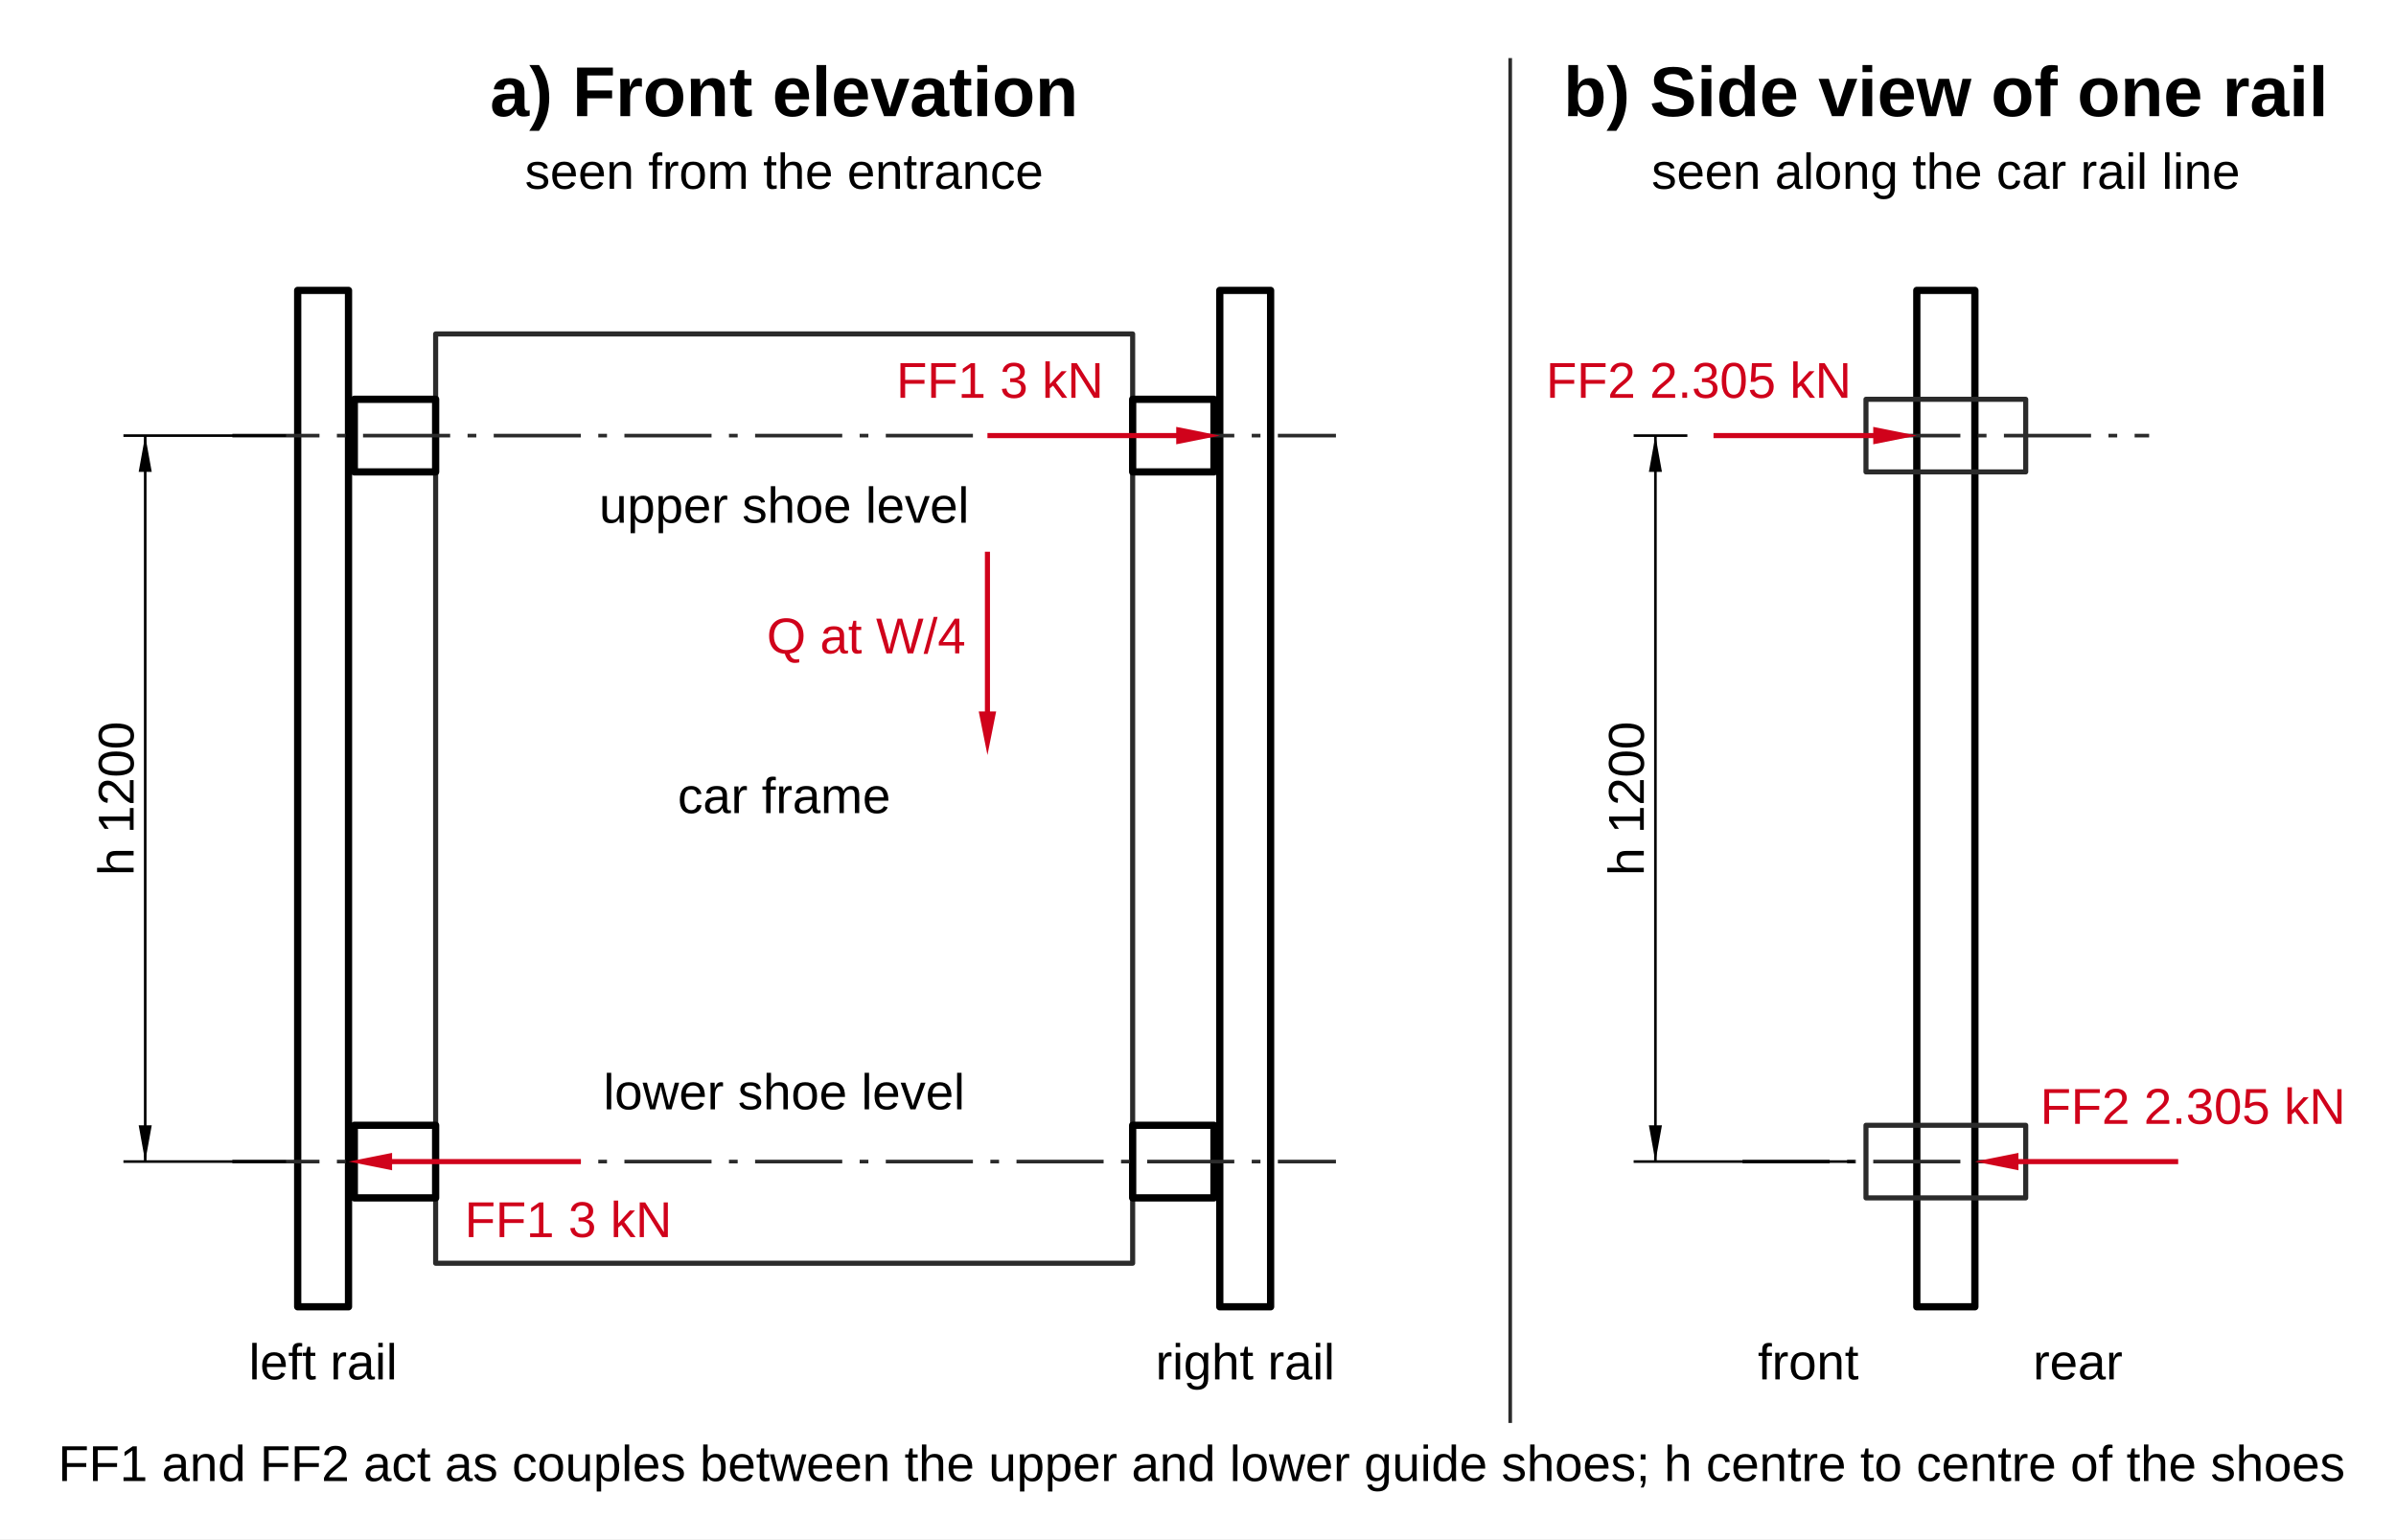
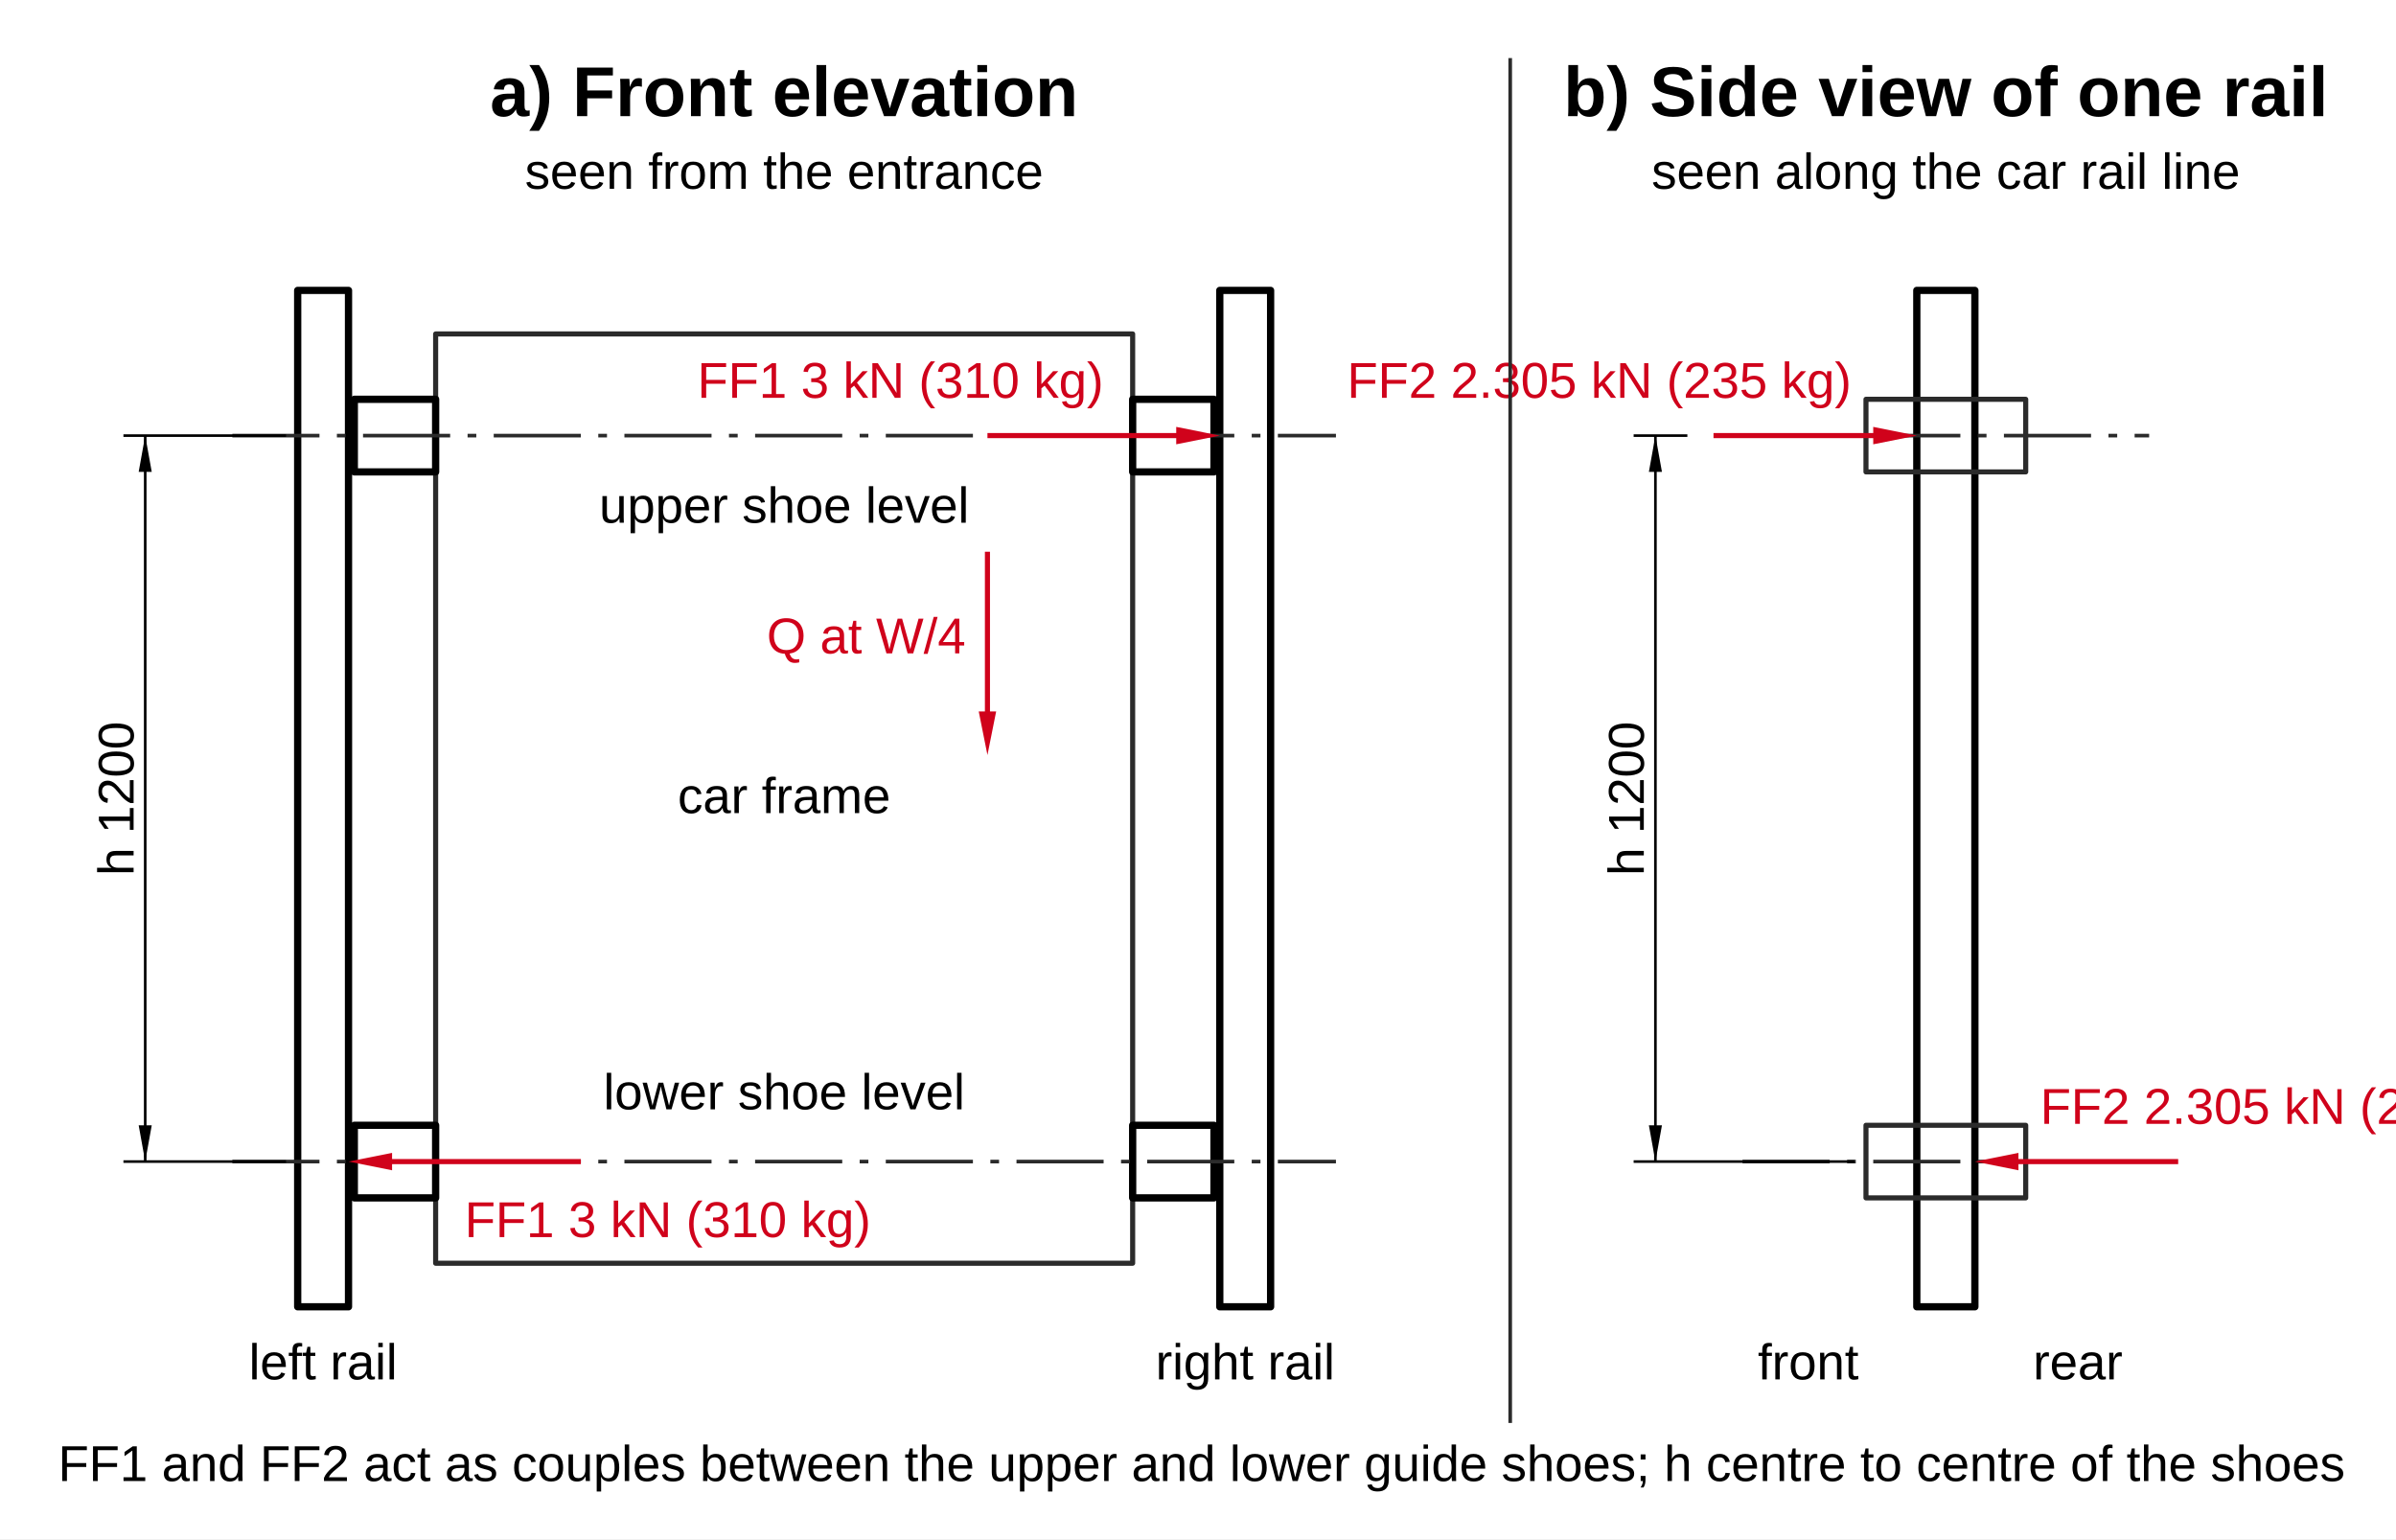
<svg xmlns="http://www.w3.org/2000/svg" version="1.1" width="165mm" height="106mm" viewBox="0 0 1650 1060" data-figure="F5">
  <rect x="0" y="0" width="1650" height="1060" fill="#FFFFFF" />
  <text x="540" y="80" font-family="ISOCPEUR, 'Arial Narrow', Arial, sans-serif" font-size="48.61" text-anchor="middle" fill="#000000" font-weight="bold">a) Front elevation</text>
  <text x="540" y="130" font-family="ISOCPEUR, 'Arial Narrow', Arial, sans-serif" font-size="34.72" text-anchor="middle" fill="#000000">seen from the entrance</text>
  <polygon data-tag="rail-left" points="205,200 240,200 240,900 205,900" fill="none" stroke="#000000" stroke-width="5" stroke-linejoin="round" stroke-linecap="butt" />
  <polygon data-tag="rail-right" points="840,200 875,200 875,900 840,900" fill="none" stroke="#000000" stroke-width="5" stroke-linejoin="round" stroke-linecap="butt" />
  <polygon data-tag="car-frame" points="300,230 780,230 780,870 300,870" fill="none" stroke="#2B2B2B" stroke-width="3.5" stroke-linejoin="round" stroke-linecap="butt" />
  <polygon data-tag="shoe-left-upper" points="244,275 300,275 300,325 244,325" fill="none" stroke="#000000" stroke-width="5" stroke-linejoin="round" stroke-linecap="butt" />
  <polygon data-tag="shoe-right-upper" points="780,275 836,275 836,325 780,325" fill="none" stroke="#000000" stroke-width="5" stroke-linejoin="round" stroke-linecap="butt" />
  <polygon data-tag="shoe-left-lower" points="244,775 300,775 300,825 244,825" fill="none" stroke="#000000" stroke-width="5" stroke-linejoin="round" stroke-linecap="butt" />
  <polygon data-tag="shoe-right-lower" points="780,775 836,775 836,825 780,825" fill="none" stroke="#000000" stroke-width="5" stroke-linejoin="round" stroke-linecap="butt" />
  <polyline data-tag="level-upper" points="160,300 920,300" fill="none" stroke="#2B2B2B" stroke-width="2.5" stroke-linejoin="round" stroke-linecap="butt" stroke-dasharray="60 12 6 12" />
  <polyline data-tag="level-lower" points="160,800 920,800" fill="none" stroke="#2B2B2B" stroke-width="2.5" stroke-linejoin="round" stroke-linecap="butt" stroke-dasharray="60 12 6 12" />
  <polyline data-tag="load-q-ff1" data-value="1" points="680,380 680,500" fill="none" stroke="#D0021B" stroke-width="3.5" stroke-linejoin="round" stroke-linecap="butt" />
  <polygon points="680,520 674,490 686,490" fill="#D0021B" stroke="none" />
  <text data-tag="load-q-ff1-text" data-value="1" x="665" y="450" font-family="ISOCPEUR, 'Arial Narrow', Arial, sans-serif" font-size="34.72" text-anchor="end" fill="#D0021B">Q at W/4</text>
  <polyline data-tag="force-ff1-upper" data-value="3" points="680,300 820,300" fill="none" stroke="#D0021B" stroke-width="3.5" stroke-linejoin="round" stroke-linecap="butt" />
  <polygon points="840,300 810,306 810,294" fill="#D0021B" stroke="none" />
-   <text data-tag="force-ff1-upper-text" data-value="3" x="760" y="274" font-family="ISOCPEUR, 'Arial Narrow', Arial, sans-serif" font-size="34.72" text-anchor="end" fill="#D0021B">FF1 3 kN</text>
+   <text data-tag="force-ff1-upper-text" data-value="3" x="760" y="274" font-family="ISOCPEUR, 'Arial Narrow', Arial, sans-serif" font-size="34.72" text-anchor="end" fill="#D0021B">FF1 3 kN (310 kg)</text>
  <polyline data-tag="force-ff1-lower" data-value="3" points="400,800 260,800" fill="none" stroke="#D0021B" stroke-width="3.5" stroke-linejoin="round" stroke-linecap="butt" />
  <polygon points="240,800 270,794 270,806" fill="#D0021B" stroke="none" />
-   <text data-tag="force-ff1-lower-text" data-value="3" x="320" y="852" font-family="ISOCPEUR, 'Arial Narrow', Arial, sans-serif" font-size="34.72" text-anchor="start" fill="#D0021B">FF1 3 kN</text>
+   <text data-tag="force-ff1-lower-text" data-value="3" x="320" y="852" font-family="ISOCPEUR, 'Arial Narrow', Arial, sans-serif" font-size="34.72" text-anchor="start" fill="#D0021B">FF1 3 kN (310 kg)</text>
  <text data-tag="label-upper" x="540" y="360" font-family="ISOCPEUR, 'Arial Narrow', Arial, sans-serif" font-size="34.72" text-anchor="middle" fill="#000000">upper shoe level</text>
  <text data-tag="label-lower" x="540" y="764" font-family="ISOCPEUR, 'Arial Narrow', Arial, sans-serif" font-size="34.72" text-anchor="middle" fill="#000000">lower shoe level</text>
  <text x="540" y="560" font-family="ISOCPEUR, 'Arial Narrow', Arial, sans-serif" font-size="34.72" text-anchor="middle" fill="#000000">car frame</text>
  <text x="222.5" y="950" font-family="ISOCPEUR, 'Arial Narrow', Arial, sans-serif" font-size="34.72" text-anchor="middle" fill="#000000">left rail</text>
  <text x="857.5" y="950" font-family="ISOCPEUR, 'Arial Narrow', Arial, sans-serif" font-size="34.72" text-anchor="middle" fill="#000000">right rail</text>
  <polyline data-tag="dim-h-ext" points="197,300 85,300" fill="none" stroke="#000000" stroke-width="1.8" stroke-linejoin="round" stroke-linecap="butt" />
  <polyline data-tag="dim-h-ext" points="197,800 85,800" fill="none" stroke="#000000" stroke-width="1.8" stroke-linejoin="round" stroke-linecap="butt" />
  <polyline data-tag="dim-h" data-value="1200" points="100,300 100,800" fill="none" stroke="#000000" stroke-width="1.8" stroke-linejoin="round" stroke-linecap="butt" />
  <polygon points="100,300 104.5,325 95.5,325" fill="#000000" stroke="none" />
  <polygon points="100,800 95.5,775 104.5,775" fill="#000000" stroke="none" />
  <text data-tag="dim-h-text" data-value="1200" x="92" y="550" font-family="ISOCPEUR, 'Arial Narrow', Arial, sans-serif" font-size="34.72" text-anchor="middle" fill="#000000" transform="rotate(-90 92 550)">h 1200</text>
  <text x="1340" y="80" font-family="ISOCPEUR, 'Arial Narrow', Arial, sans-serif" font-size="48.61" text-anchor="middle" fill="#000000" font-weight="bold">b) Side view of one rail</text>
  <text x="1340" y="130" font-family="ISOCPEUR, 'Arial Narrow', Arial, sans-serif" font-size="34.72" text-anchor="middle" fill="#000000">seen along the car rail line</text>
  <polygon data-tag="rail-side" points="1320,200 1360,200 1360,900 1320,900" fill="none" stroke="#000000" stroke-width="5" stroke-linejoin="round" stroke-linecap="butt" />
  <polygon data-tag="shoe-side-upper" points="1285,275 1395,275 1395,325 1285,325" fill="none" stroke="#2B2B2B" stroke-width="3.5" stroke-linejoin="round" stroke-linecap="butt" />
  <polygon data-tag="shoe-side-lower" points="1285,775 1395,775 1395,825 1285,825" fill="none" stroke="#2B2B2B" stroke-width="3.5" stroke-linejoin="round" stroke-linecap="butt" />
  <polyline points="1200,300 1480,300" fill="none" stroke="#2B2B2B" stroke-width="2.5" stroke-linejoin="round" stroke-linecap="butt" stroke-dasharray="60 12 6 12" />
  <polyline points="1200,800 1480,800" fill="none" stroke="#2B2B2B" stroke-width="2.5" stroke-linejoin="round" stroke-linecap="butt" stroke-dasharray="60 12 6 12" />
  <polyline data-tag="force-ff2-upper" data-value="2.305" points="1180,300 1300,300" fill="none" stroke="#D0021B" stroke-width="3.5" stroke-linejoin="round" stroke-linecap="butt" />
  <polygon points="1320,300 1290,306 1290,294" fill="#D0021B" stroke="none" />
-   <text data-tag="force-ff2-upper-text" data-value="2.305" x="1275" y="274" font-family="ISOCPEUR, 'Arial Narrow', Arial, sans-serif" font-size="34.72" text-anchor="end" fill="#D0021B">FF2 2.305 kN</text>
+   <text data-tag="force-ff2-upper-text" data-value="2.305" x="1275" y="274" font-family="ISOCPEUR, 'Arial Narrow', Arial, sans-serif" font-size="34.72" text-anchor="end" fill="#D0021B">FF2 2.305 kN (235 kg)</text>
  <polyline data-tag="force-ff2-lower" data-value="2.305" points="1500,800 1380,800" fill="none" stroke="#D0021B" stroke-width="3.5" stroke-linejoin="round" stroke-linecap="butt" />
  <polygon points="1360,800 1390,794 1390,806" fill="#D0021B" stroke="none" />
-   <text data-tag="force-ff2-lower-text" data-value="2.305" x="1405" y="774" font-family="ISOCPEUR, 'Arial Narrow', Arial, sans-serif" font-size="34.72" text-anchor="start" fill="#D0021B">FF2 2.305 kN</text>
+   <text data-tag="force-ff2-lower-text" data-value="2.305" x="1405" y="774" font-family="ISOCPEUR, 'Arial Narrow', Arial, sans-serif" font-size="34.72" text-anchor="start" fill="#D0021B">FF2 2.305 kN (235 kg)</text>
  <polyline data-tag="dim-h-side-ext" points="1162,300 1125,300" fill="none" stroke="#000000" stroke-width="1.8" stroke-linejoin="round" stroke-linecap="butt" />
  <polyline data-tag="dim-h-side-ext" points="1277,800 1125,800" fill="none" stroke="#000000" stroke-width="1.8" stroke-linejoin="round" stroke-linecap="butt" />
  <polyline data-tag="dim-h-side" data-value="1200" points="1140,300 1140,800" fill="none" stroke="#000000" stroke-width="1.8" stroke-linejoin="round" stroke-linecap="butt" />
  <polygon points="1140,300 1144.5,325 1135.5,325" fill="#000000" stroke="none" />
  <polygon points="1140,800 1135.5,775 1144.5,775" fill="#000000" stroke="none" />
  <text data-tag="dim-h-side-text" data-value="1200" x="1132" y="550" font-family="ISOCPEUR, 'Arial Narrow', Arial, sans-serif" font-size="34.72" text-anchor="middle" fill="#000000" transform="rotate(-90 1132 550)">h 1200</text>
  <text x="1280" y="950" font-family="ISOCPEUR, 'Arial Narrow', Arial, sans-serif" font-size="34.72" text-anchor="end" fill="#000000">front</text>
  <text x="1400" y="950" font-family="ISOCPEUR, 'Arial Narrow', Arial, sans-serif" font-size="34.72" text-anchor="start" fill="#000000">rear</text>
  <polyline data-tag="view-split" points="1040,40 1040,980" fill="none" stroke="#2B2B2B" stroke-width="2.5" stroke-linejoin="round" stroke-linecap="butt" />
  <text x="40" y="1020" font-family="ISOCPEUR, 'Arial Narrow', Arial, sans-serif" font-size="34.72" text-anchor="start" fill="#000000">FF1 and FF2 act as couples between the upper and lower guide shoes; h centre to centre of the shoes</text>
</svg>
